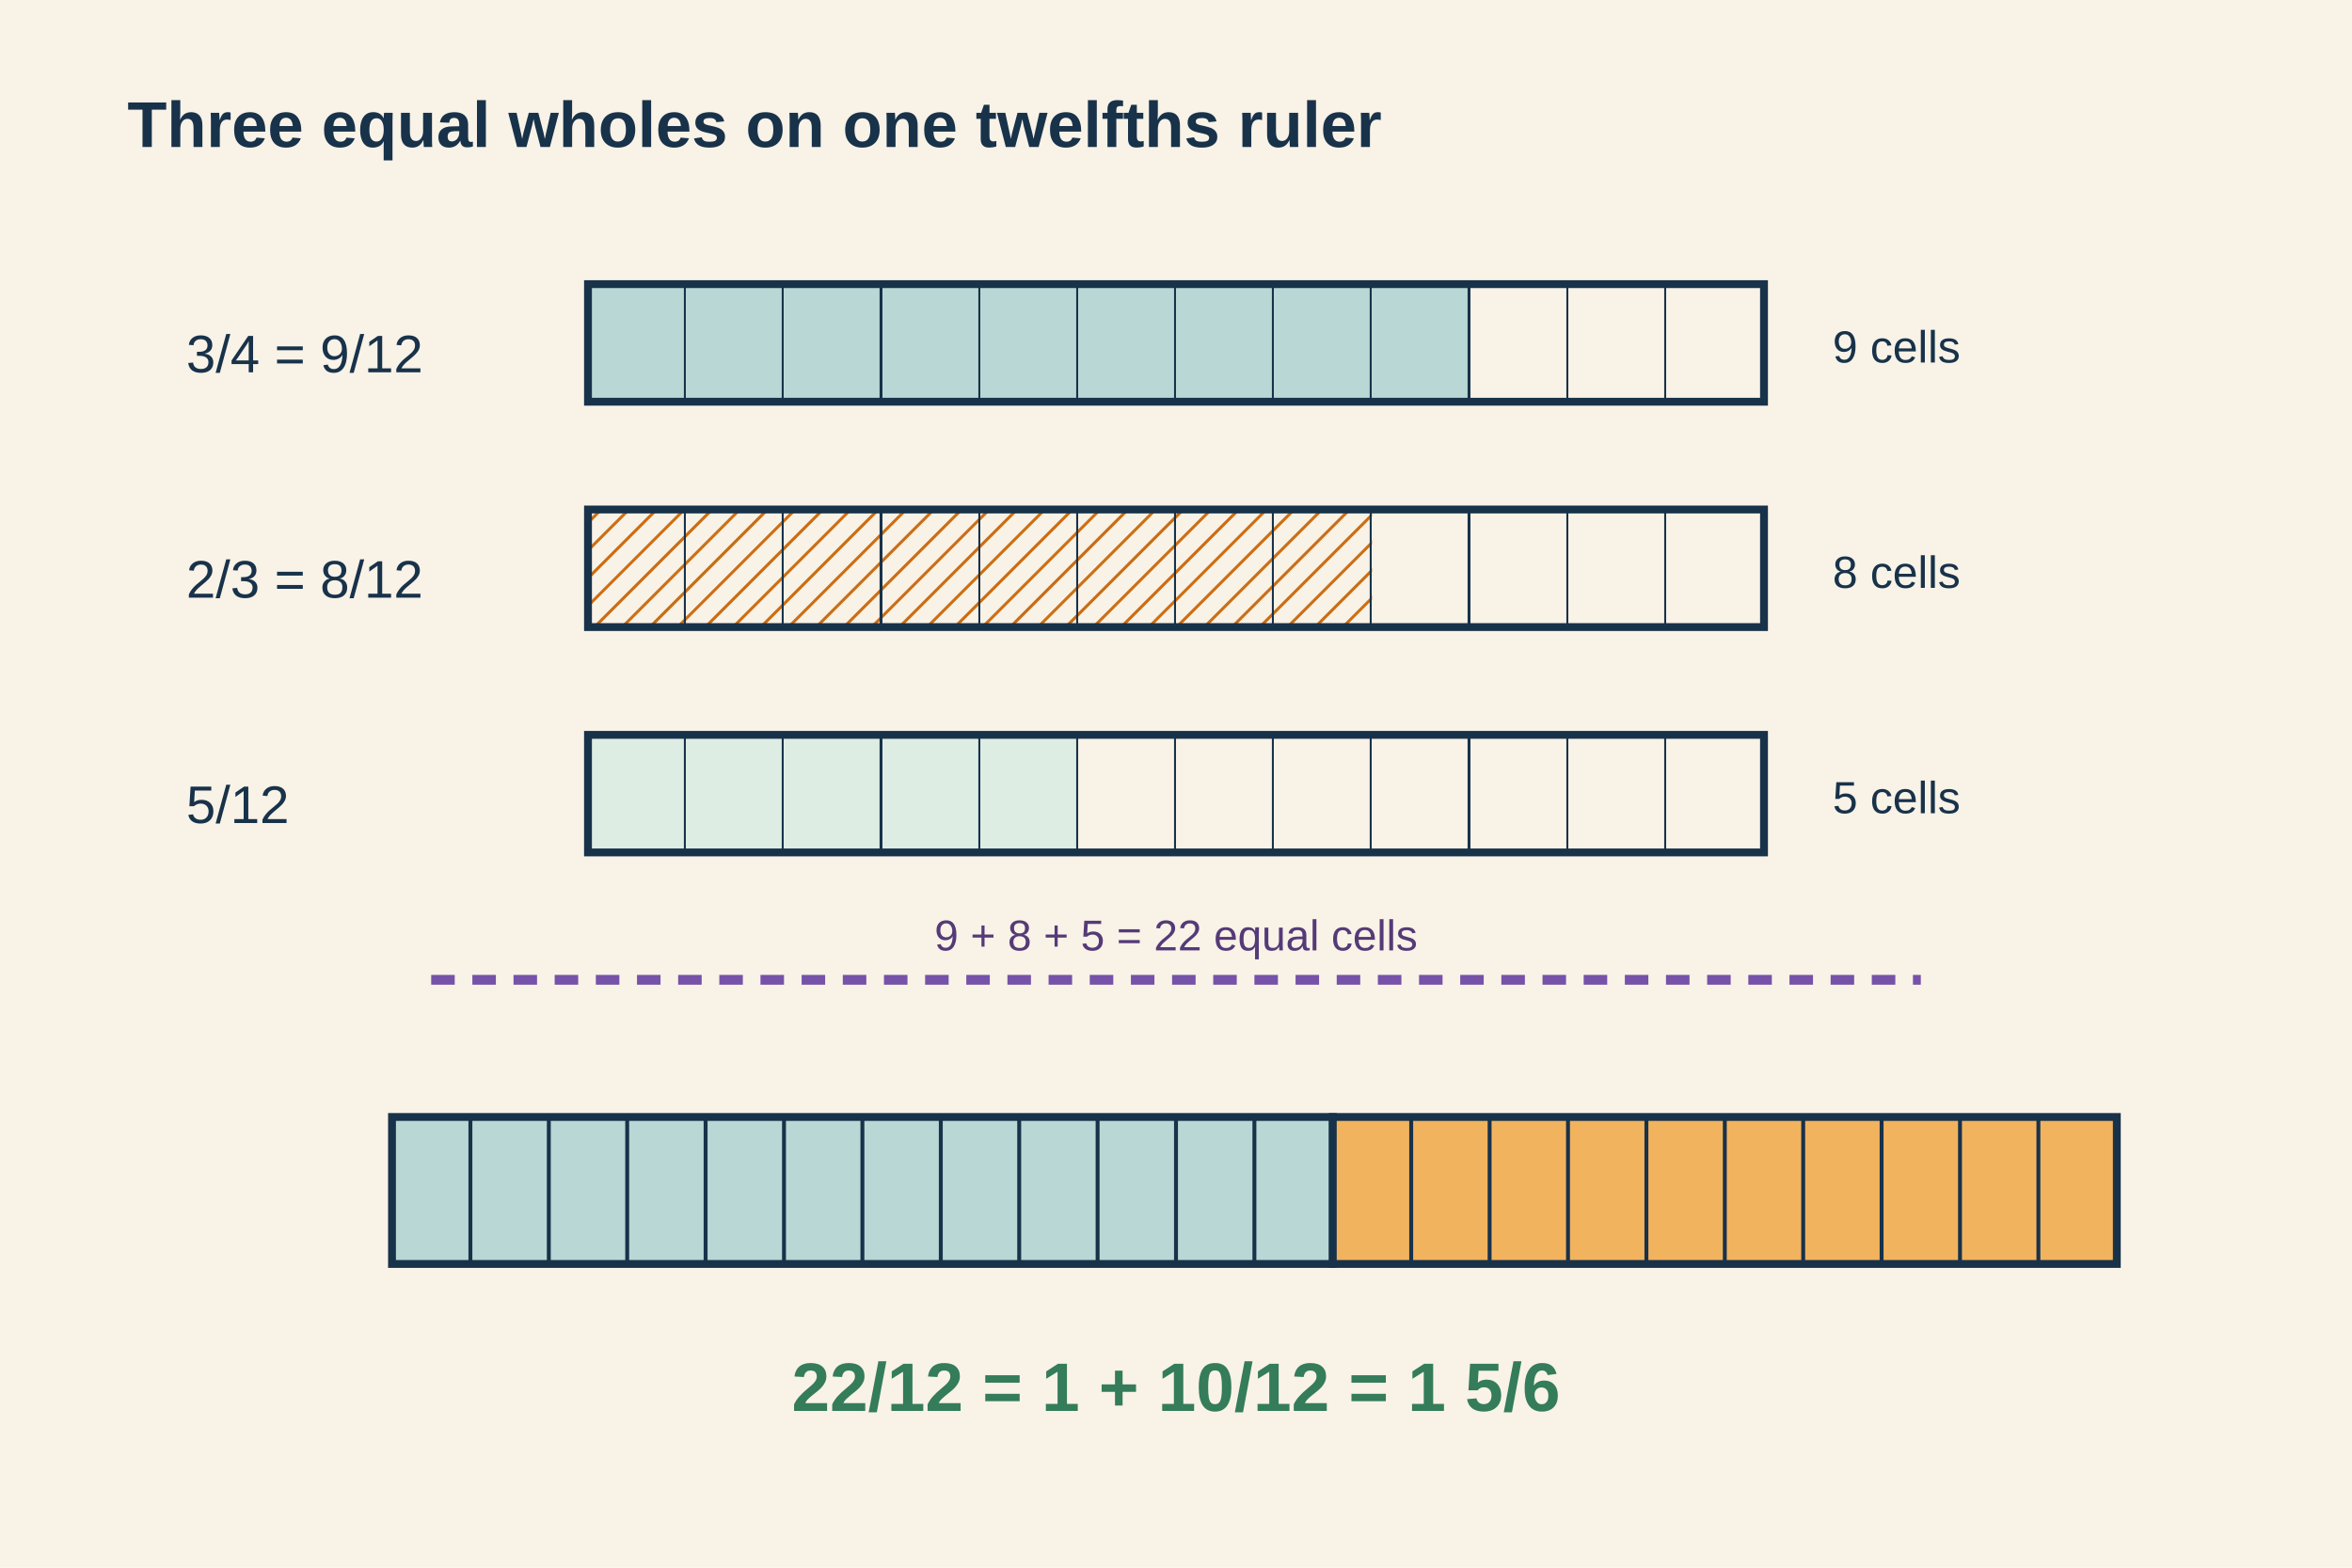
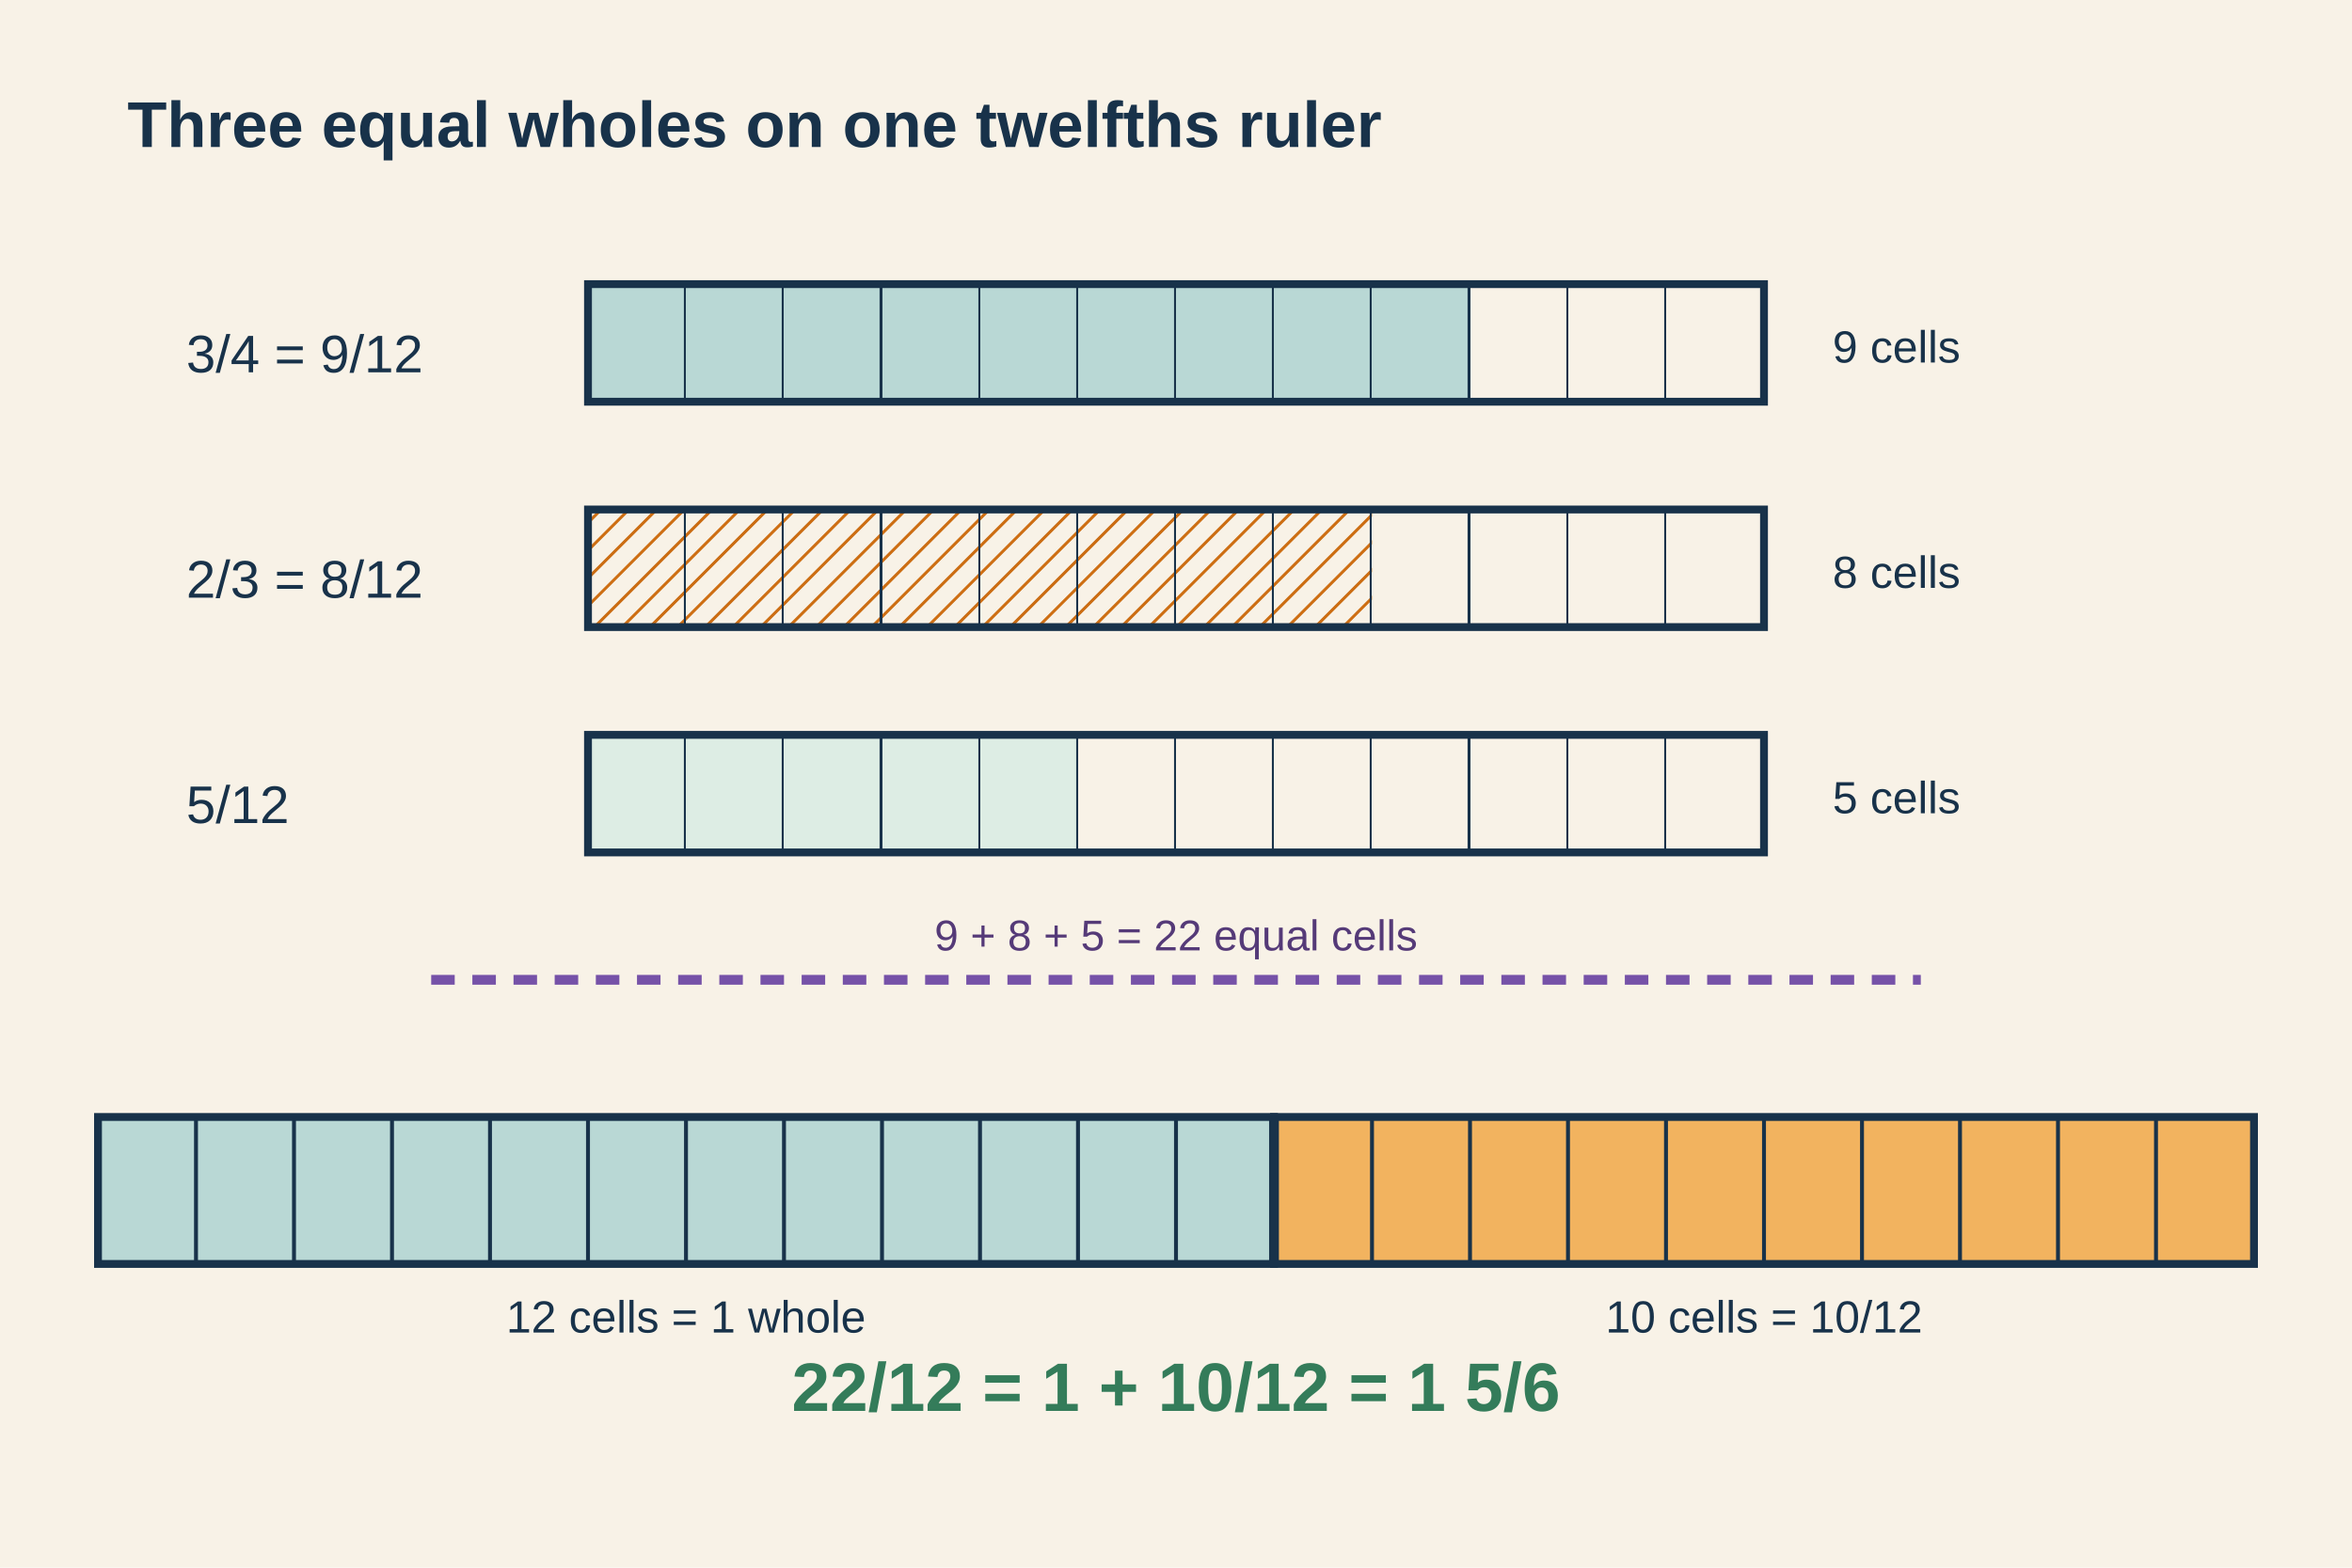
<svg xmlns="http://www.w3.org/2000/svg" width="1200" height="800" viewBox="0 0 1200 800" role="img" aria-labelledby="title desc">
  <defs>
    <pattern id="g" x="300" width="50" height="60" patternUnits="userSpaceOnUse">
      <path d="M50 0V60" stroke="#18324A" stroke-width="2" />
    </pattern>
    <pattern id="h" width="10" height="10" patternUnits="userSpaceOnUse" patternTransform="rotate(45)">
      <line y2="10" stroke="#C66A12" stroke-width="3" />
    </pattern>
  </defs>
  <rect width="1200" height="800" fill="#F8F2E7" />
  <text x="65" y="75" font-family="Arial,sans-serif" font-size="33" font-weight="700" fill="#18324A">Three equal wholes on one twelfths ruler</text>
  <g font-family="Arial,sans-serif" fill="#18324A">
    <text x="95" y="190" font-size="27">3/4 = 9/12</text>
    <rect x="300" y="145" width="450" height="60" fill="#B9D8D5" />
    <rect x="300" y="145" width="600" height="60" fill="url(#g)" stroke="#18324A" stroke-width="4" />
    <text x="935" y="185" font-size="23">9 cells</text>
    <text x="95" y="305" font-size="27">2/3 = 8/12</text>
    <rect x="300" y="260" width="400" height="60" fill="url(#h)" />
    <rect x="300" y="260" width="600" height="60" fill="url(#g)" stroke="#18324A" stroke-width="4" />
    <text x="935" y="300" font-size="23">8 cells</text>
    <text x="95" y="420" font-size="27">5/12</text>
    <rect x="300" y="375" width="250" height="60" fill="#DDEDE4" />
    <rect x="300" y="375" width="600" height="60" fill="url(#g)" stroke="#18324A" stroke-width="4" />
    <text x="935" y="415" font-size="23">5 cells</text>
  </g>
  <path d="M220 500H980" stroke="#7652A8" stroke-width="5" stroke-dasharray="12 9" />
  <text x="600" y="485" text-anchor="middle" font-family="Arial,sans-serif" font-size="22" fill="#553A78">9 + 8 + 5 = 22 equal cells</text>
-   <rect x="200" y="570" width="480" height="75" fill="#B9D8D5" stroke="#18324A" stroke-width="4" />
-   <path d="M240 570v75M280 570v75M320 570v75M360 570v75M400 570v75M440 570v75M480 570v75M520 570v75M560 570v75M600 570v75M640 570v75" stroke="#18324A" stroke-width="2" />
-   <rect x="680" y="570" width="400" height="75" fill="#F2B35F" stroke="#18324A" stroke-width="4" />
-   <path d="M720 570v75M760 570v75M800 570v75M840 570v75M880 570v75M920 570v75M960 570v75M1000 570v75M1040 570v75" stroke="#18324A" stroke-width="2" />
+   <rect x="50" y="570" width="600" height="75" fill="#B9D8D5" stroke="#18324A" stroke-width="4" />
+   <rect x="650" y="570" width="500" height="75" fill="#F2B35F" stroke="#18324A" stroke-width="4" />
+   <path d="M100 570v75M150 570v75M200 570v75M250 570v75M300 570v75M350 570v75M400 570v75M450 570v75M500 570v75M550 570v75M600 570v75M650 570v75M700 570v75M750 570v75M800 570v75M850 570v75M900 570v75M950 570v75M1000 570v75M1050 570v75M1100 570v75" stroke="#18324A" stroke-width="2" />
+   <path d="M650 570v75" stroke="#18324A" stroke-width="5" />
+   <g font-family="Arial,sans-serif" font-size="23" text-anchor="middle" fill="#18324A">
+     <text x="350" y="680">12 cells = 1 whole</text>
+     <text x="900" y="680">10 cells = 10/12</text>
+   </g>
  <text x="600" y="720" text-anchor="middle" font-family="Arial,sans-serif" font-size="35" font-weight="700" fill="#347C5A">22/12 = 1 + 10/12 = 1 5/6</text>
</svg>
